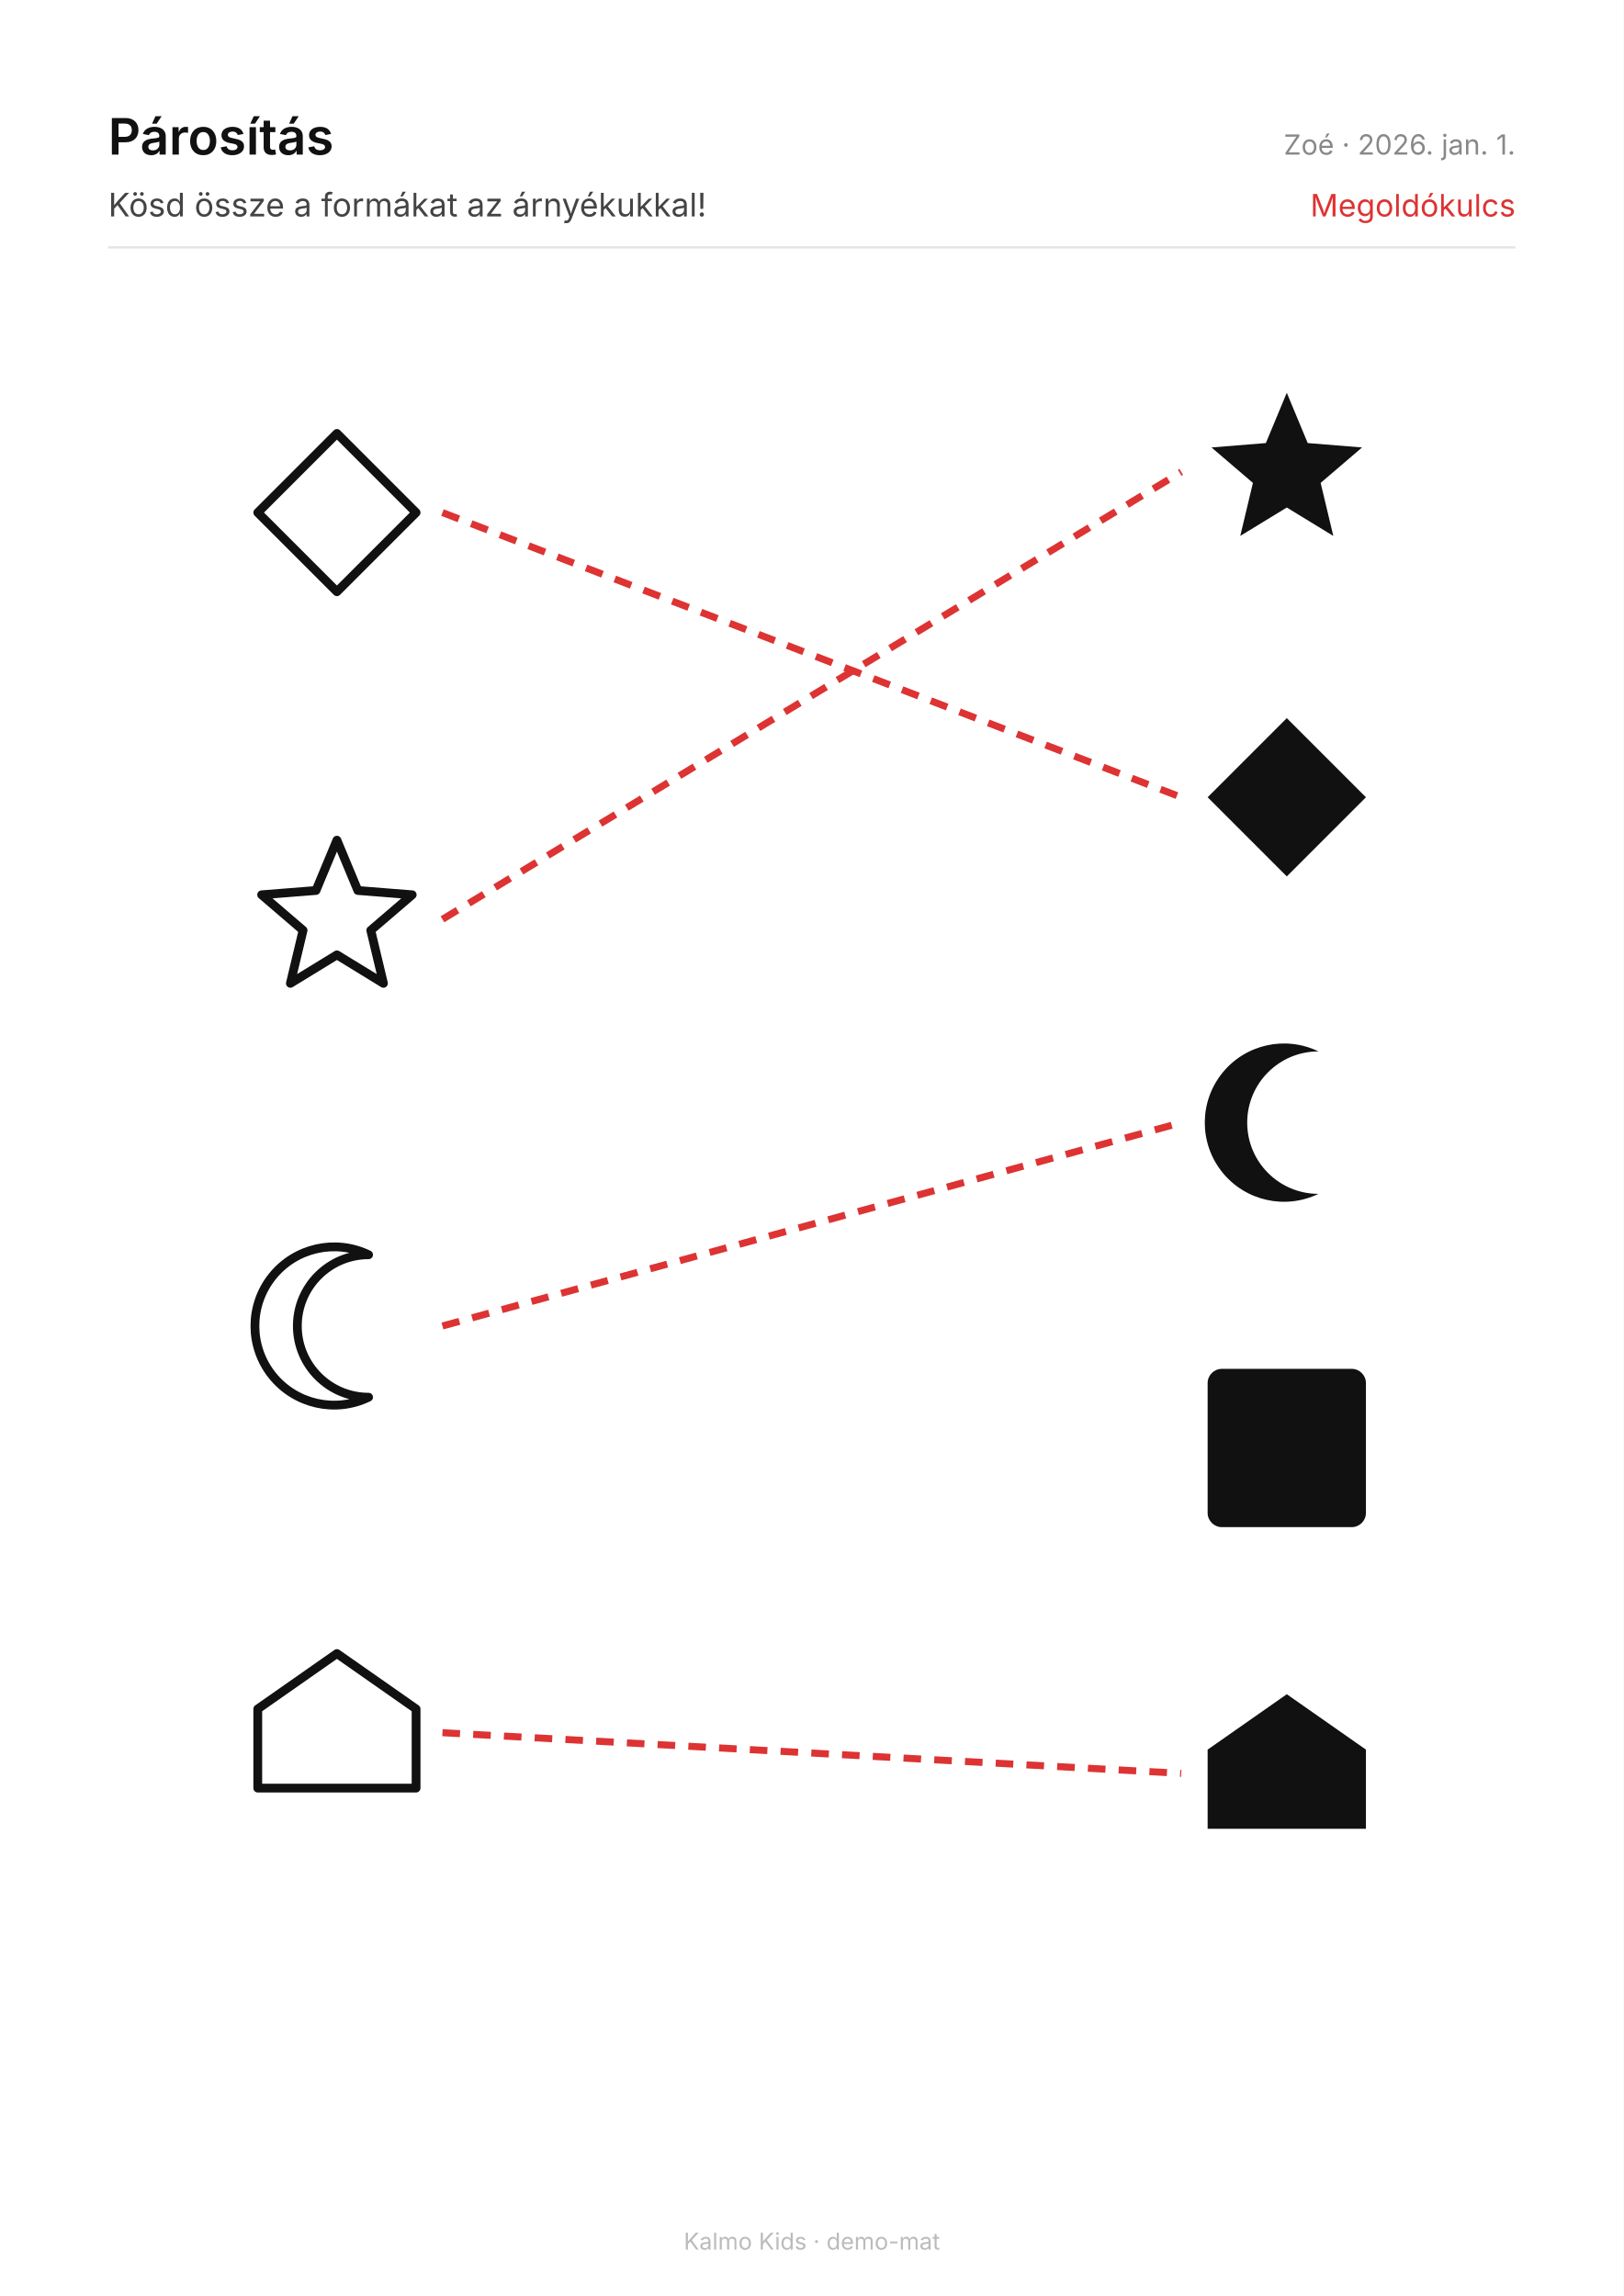
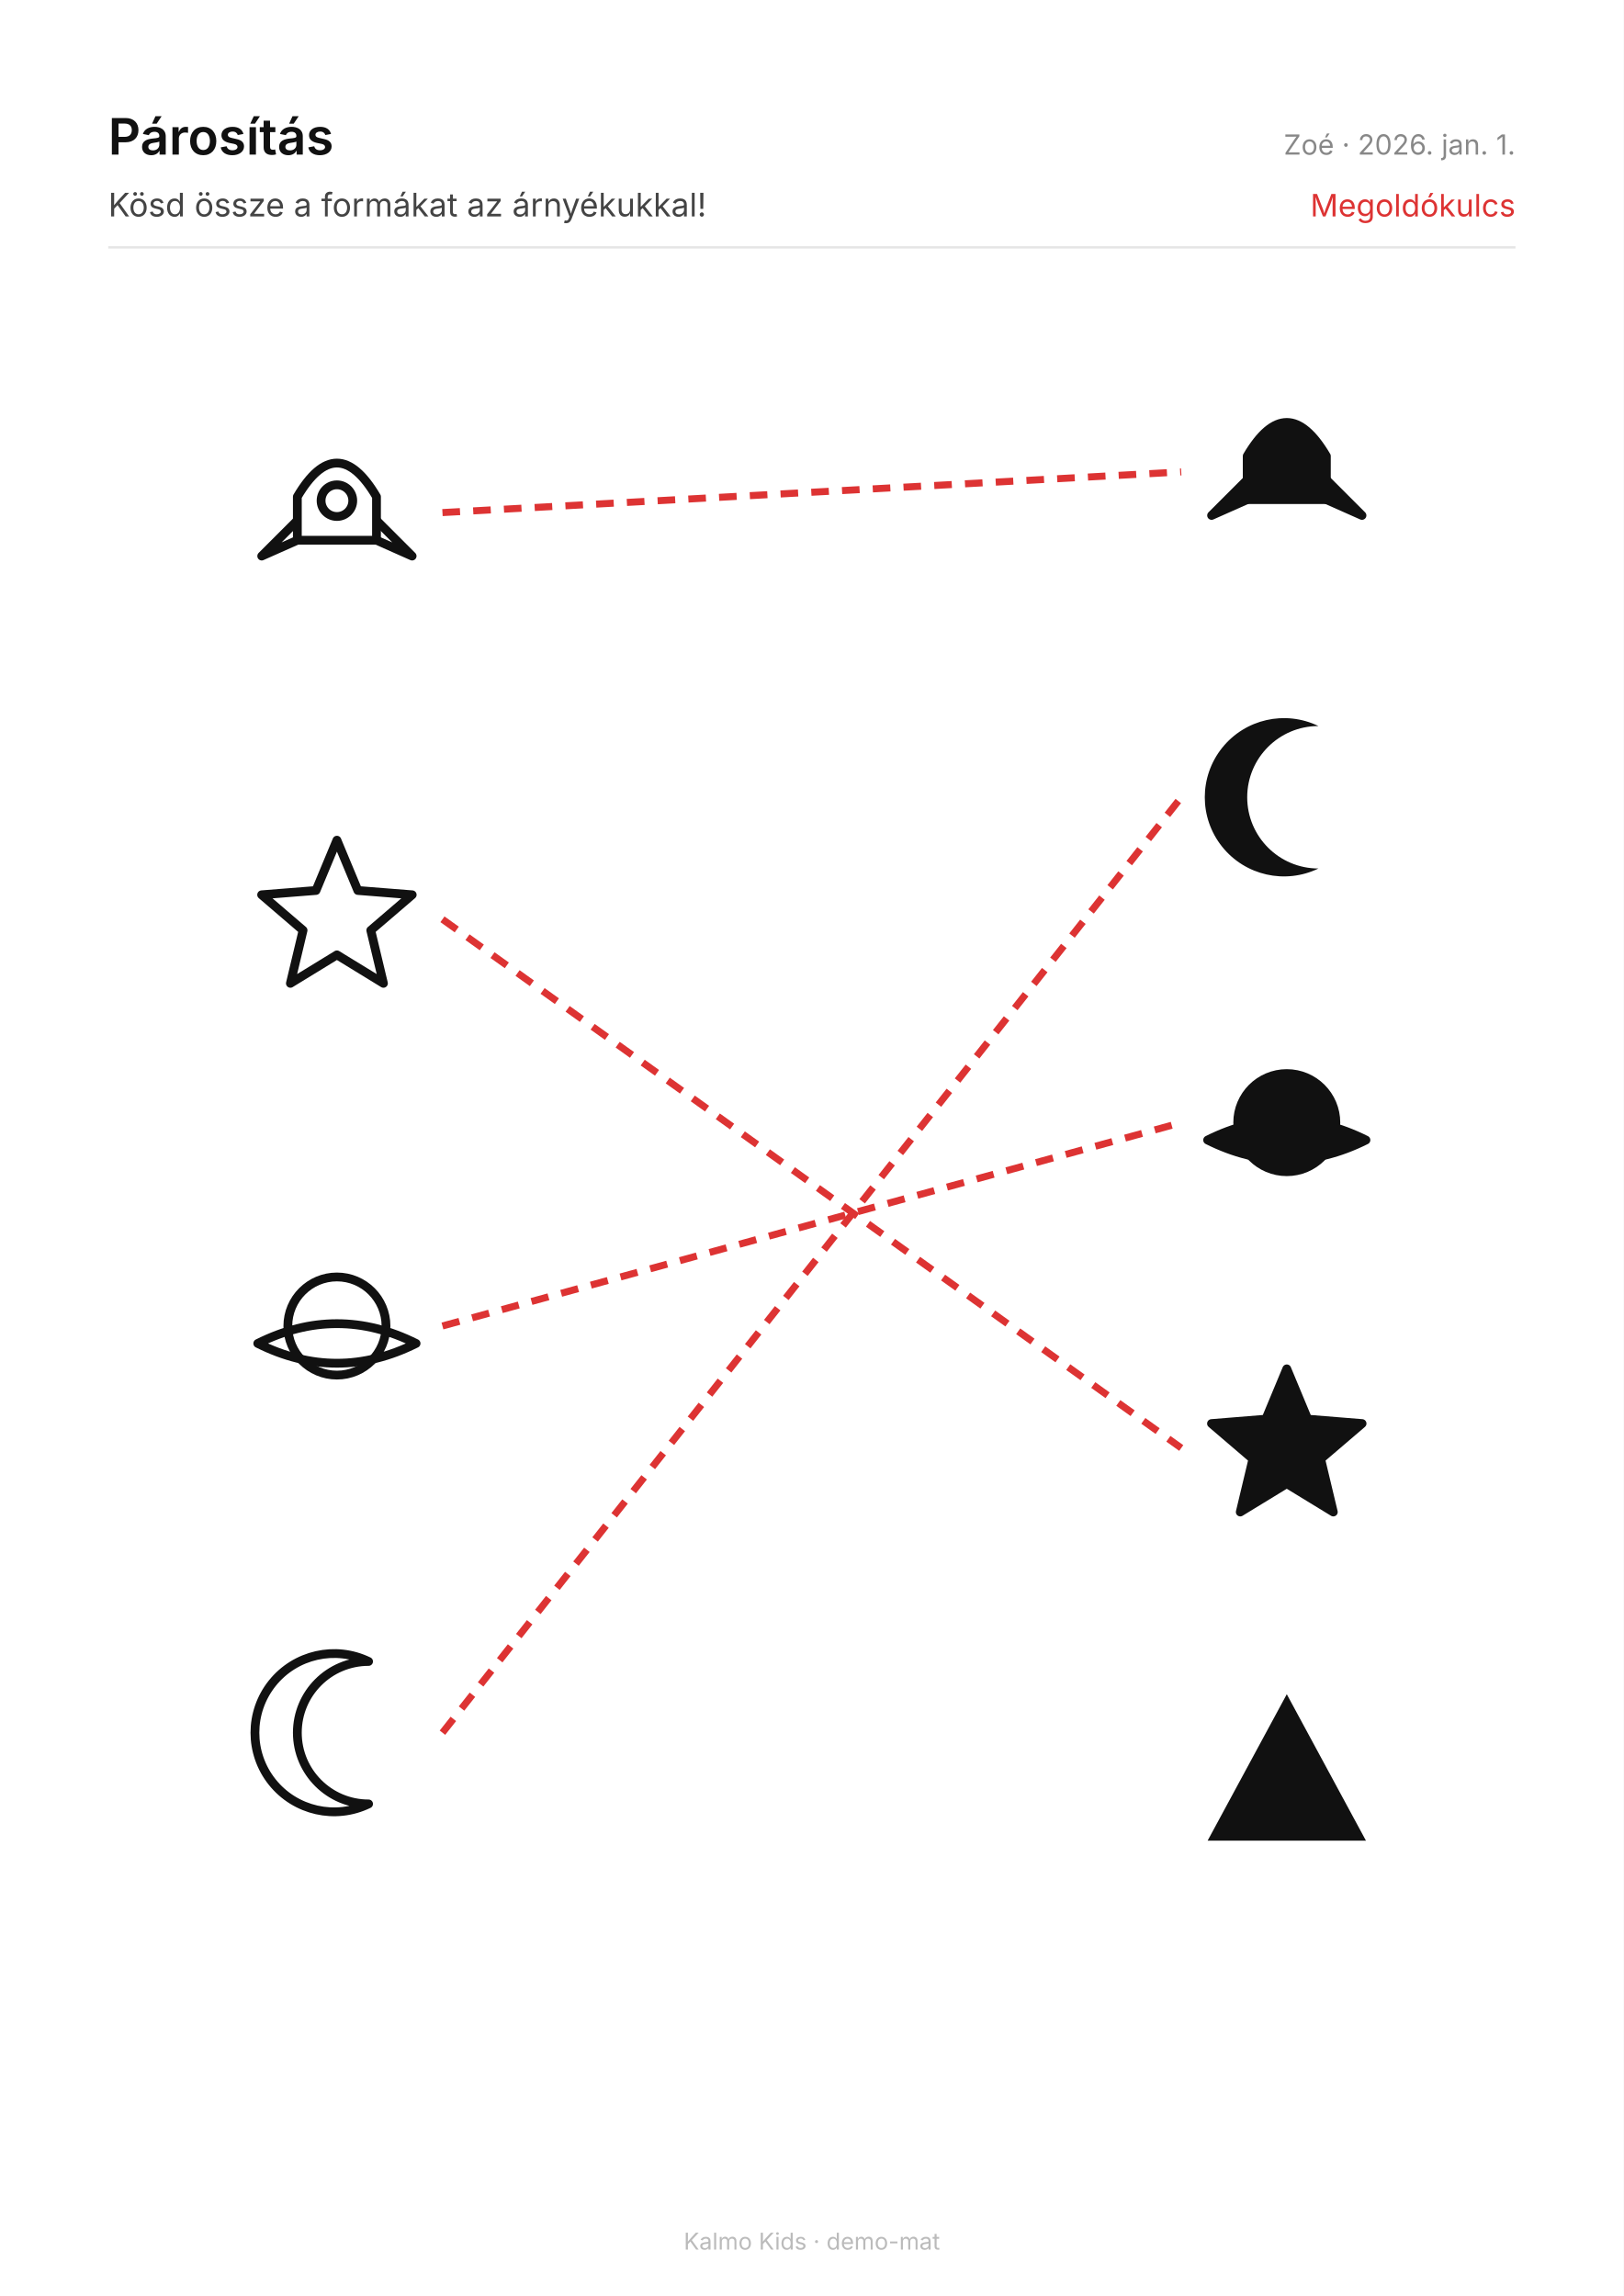
<svg xmlns="http://www.w3.org/2000/svg" width="210mm" height="297mm" viewBox="0 0 210 297" font-family="system-ui, -apple-system, sans-serif">
  <rect width="210" height="297" fill="#fff" />
  <text x="14" y="20" font-size="6.5" font-weight="600" fill="#111">Párosítás</text>
  <text x="196" y="20" font-size="3.6" fill="#888" text-anchor="end">Zoé  ·  2026. jan. 1.</text>
  <text x="14" y="28" font-size="4.2" fill="#444">Kösd össze a formákat az árnyékukkal!</text>
  <line x1="14" y1="32" x2="196" y2="32" stroke="#e5e5e5" stroke-width="0.3" />
  <text x="196" y="28" font-size="4" fill="#d33" text-anchor="end">Megoldókulcs</text>
  <g transform="translate(14.00 40.00) scale(1.1375)">
    <g>
-       <path d="M 26 14.125 L 35 23.125 L 26 32.125 L 17 23.125 Z" fill="none" stroke="#111" stroke-width="1" stroke-linejoin="round" />
-       <path d="M 26.00,60.38 L 28.38,66.10 L 34.56,66.59 L 29.85,70.63 L 31.29,76.66 L 26.00,73.42 L 20.71,76.66 L 22.15,70.63 L 17.44,66.59 L 23.62,66.10 Z" fill="none" stroke="#111" stroke-width="1" stroke-linejoin="round" />
-       <path d="M 29.6 107.525 A 9 9 0 1 0 29.6 123.725 A 6.48 6.48 0 1 1 29.6 107.525 Z" fill="none" stroke="#111" stroke-width="1" stroke-linejoin="round" />
-       <path d="M 17 168.175 L 17 159.175 L 26 152.875 L 35 159.175 L 35 168.175 Z" fill="none" stroke="#111" stroke-width="1" stroke-linejoin="round" />
-       <path d="M 134.00,9.50 L 136.38,15.22 L 142.56,15.72 L 137.85,19.75 L 139.29,25.78 L 134.00,22.55 L 128.71,25.78 L 130.15,19.75 L 125.44,15.72 L 131.62,15.22 Z" fill="#111" stroke="none" />
-       <path d="M 134 46.5 L 143 55.5 L 134 64.5 L 125 55.5 Z" fill="#111" stroke="none" />
-       <path d="M 137.6 84.4 A 9 9 0 1 0 137.6 100.6 A 6.48 6.48 0 1 1 137.6 84.4 Z" fill="#111" stroke="none" />
-       <rect x="125" y="120.50" width="18" height="18" fill="#111" stroke="none" rx="1.62" />
-       <path d="M 125 172.8 L 125 163.8 L 134 157.5 L 143 163.8 L 143 172.8 Z" fill="#111" stroke="none" />
-       <path d="M 38 23.125 L 122 55.5" stroke="#d33" stroke-width="0.80" stroke-dasharray="2 1.5" fill="none" />
-       <path d="M 38 69.375 L 122 18.5" stroke="#d33" stroke-width="0.80" stroke-dasharray="2 1.5" fill="none" />
+       <path d="M 21.50 26.27 L 21.50 21.32 Q 26 13.67 30.50 21.32 L 30.50 26.27 Z" fill="none" stroke="#111" stroke-width="1" stroke-linejoin="round" />
+       <path d="M 21.50 24.02 L 17.45 28.07 L 21.50 26.27 M 30.50 24.02 L 34.55 28.07 L 30.50 26.27" fill="none" stroke="#111" stroke-width="1" stroke-linejoin="round" />
+       <circle cx="26" cy="21.77" r="1.80" fill="none" stroke="#111" stroke-width="1" stroke-linejoin="round" />
+       <path d="M 26,60.38 L 28.38,66.10 L 34.56,66.59 L 29.85,70.63 L 31.29,76.66 L 26,73.42 L 20.71,76.66 L 22.15,70.63 L 17.44,66.59 L 23.62,66.10 Z" fill="none" stroke="#111" stroke-width="1" stroke-linejoin="round" />
+       <circle cx="26" cy="115.63" r="5.58" fill="none" stroke="#111" stroke-width="1" stroke-linejoin="round" />
+       <path d="M 17 117.61 Q 26 122.11 35 117.61 Q 26 113.11 17 117.61 Z" fill="none" stroke="#111" stroke-width="1" stroke-linejoin="round" />
+       <path d="M 29.6 153.775 A 9 9 0 1 0 29.6 169.975 A 6.48 6.48 0 1 1 29.6 153.775 Z" fill="none" stroke="#111" stroke-width="1" stroke-linejoin="round" />
+       <path d="M 129.50 21.65 L 129.50 16.70 Q 134 9.05 138.50 16.70 L 138.50 21.65 Z" fill="#111" stroke="#111" stroke-width="1" stroke-linejoin="round" />
+       <path d="M 129.50 19.40 L 125.45 23.45 L 129.50 21.65 M 138.50 19.40 L 142.55 23.45 L 138.50 21.65" fill="#111" stroke="#111" stroke-width="1" stroke-linejoin="round" />
+       <circle cx="134" cy="17.15" r="1.80" fill="#111" stroke="#111" stroke-width="1" stroke-linejoin="round" />
+       <path d="M 137.6 47.4 A 9 9 0 1 0 137.6 63.6 A 6.48 6.48 0 1 1 137.6 47.4 Z" fill="#111" stroke="none" />
+       <circle cx="134" cy="92.50" r="5.58" fill="#111" stroke="#111" stroke-width="1" stroke-linejoin="round" />
+       <path d="M 125 94.48 Q 134 98.98 143 94.48 Q 134 89.98 125 94.48 Z" fill="#111" stroke="#111" stroke-width="1" stroke-linejoin="round" />
+       <path d="M 134,120.50 L 136.38,126.22 L 142.56,126.72 L 137.85,130.75 L 139.29,136.78 L 134,133.55 L 128.71,136.78 L 130.15,130.75 L 125.44,126.72 L 131.62,126.22 Z" fill="#111" stroke="#111" stroke-width="1" stroke-linejoin="round" />
+       <path d="M 134 157.5 L 143 174.15 L 125 174.15 Z" fill="#111" stroke="none" />
+       <path d="M 38 23.125 L 122 18.5" stroke="#d33" stroke-width="0.80" stroke-dasharray="2 1.5" fill="none" />
+       <path d="M 38 69.375 L 122 129.5" stroke="#d33" stroke-width="0.80" stroke-dasharray="2 1.5" fill="none" />
      <path d="M 38 115.625 L 122 92.5" stroke="#d33" stroke-width="0.80" stroke-dasharray="2 1.5" fill="none" />
-       <path d="M 38 161.875 L 122 166.5" stroke="#d33" stroke-width="0.80" stroke-dasharray="2 1.5" fill="none" />
+       <path d="M 38 161.875 L 122 55.5" stroke="#d33" stroke-width="0.80" stroke-dasharray="2 1.5" fill="none" />
    </g>
  </g>
  <text x="105" y="291" font-size="3" fill="#bbb" text-anchor="middle">Kalmo Kids · demo-mat</text>
</svg>
